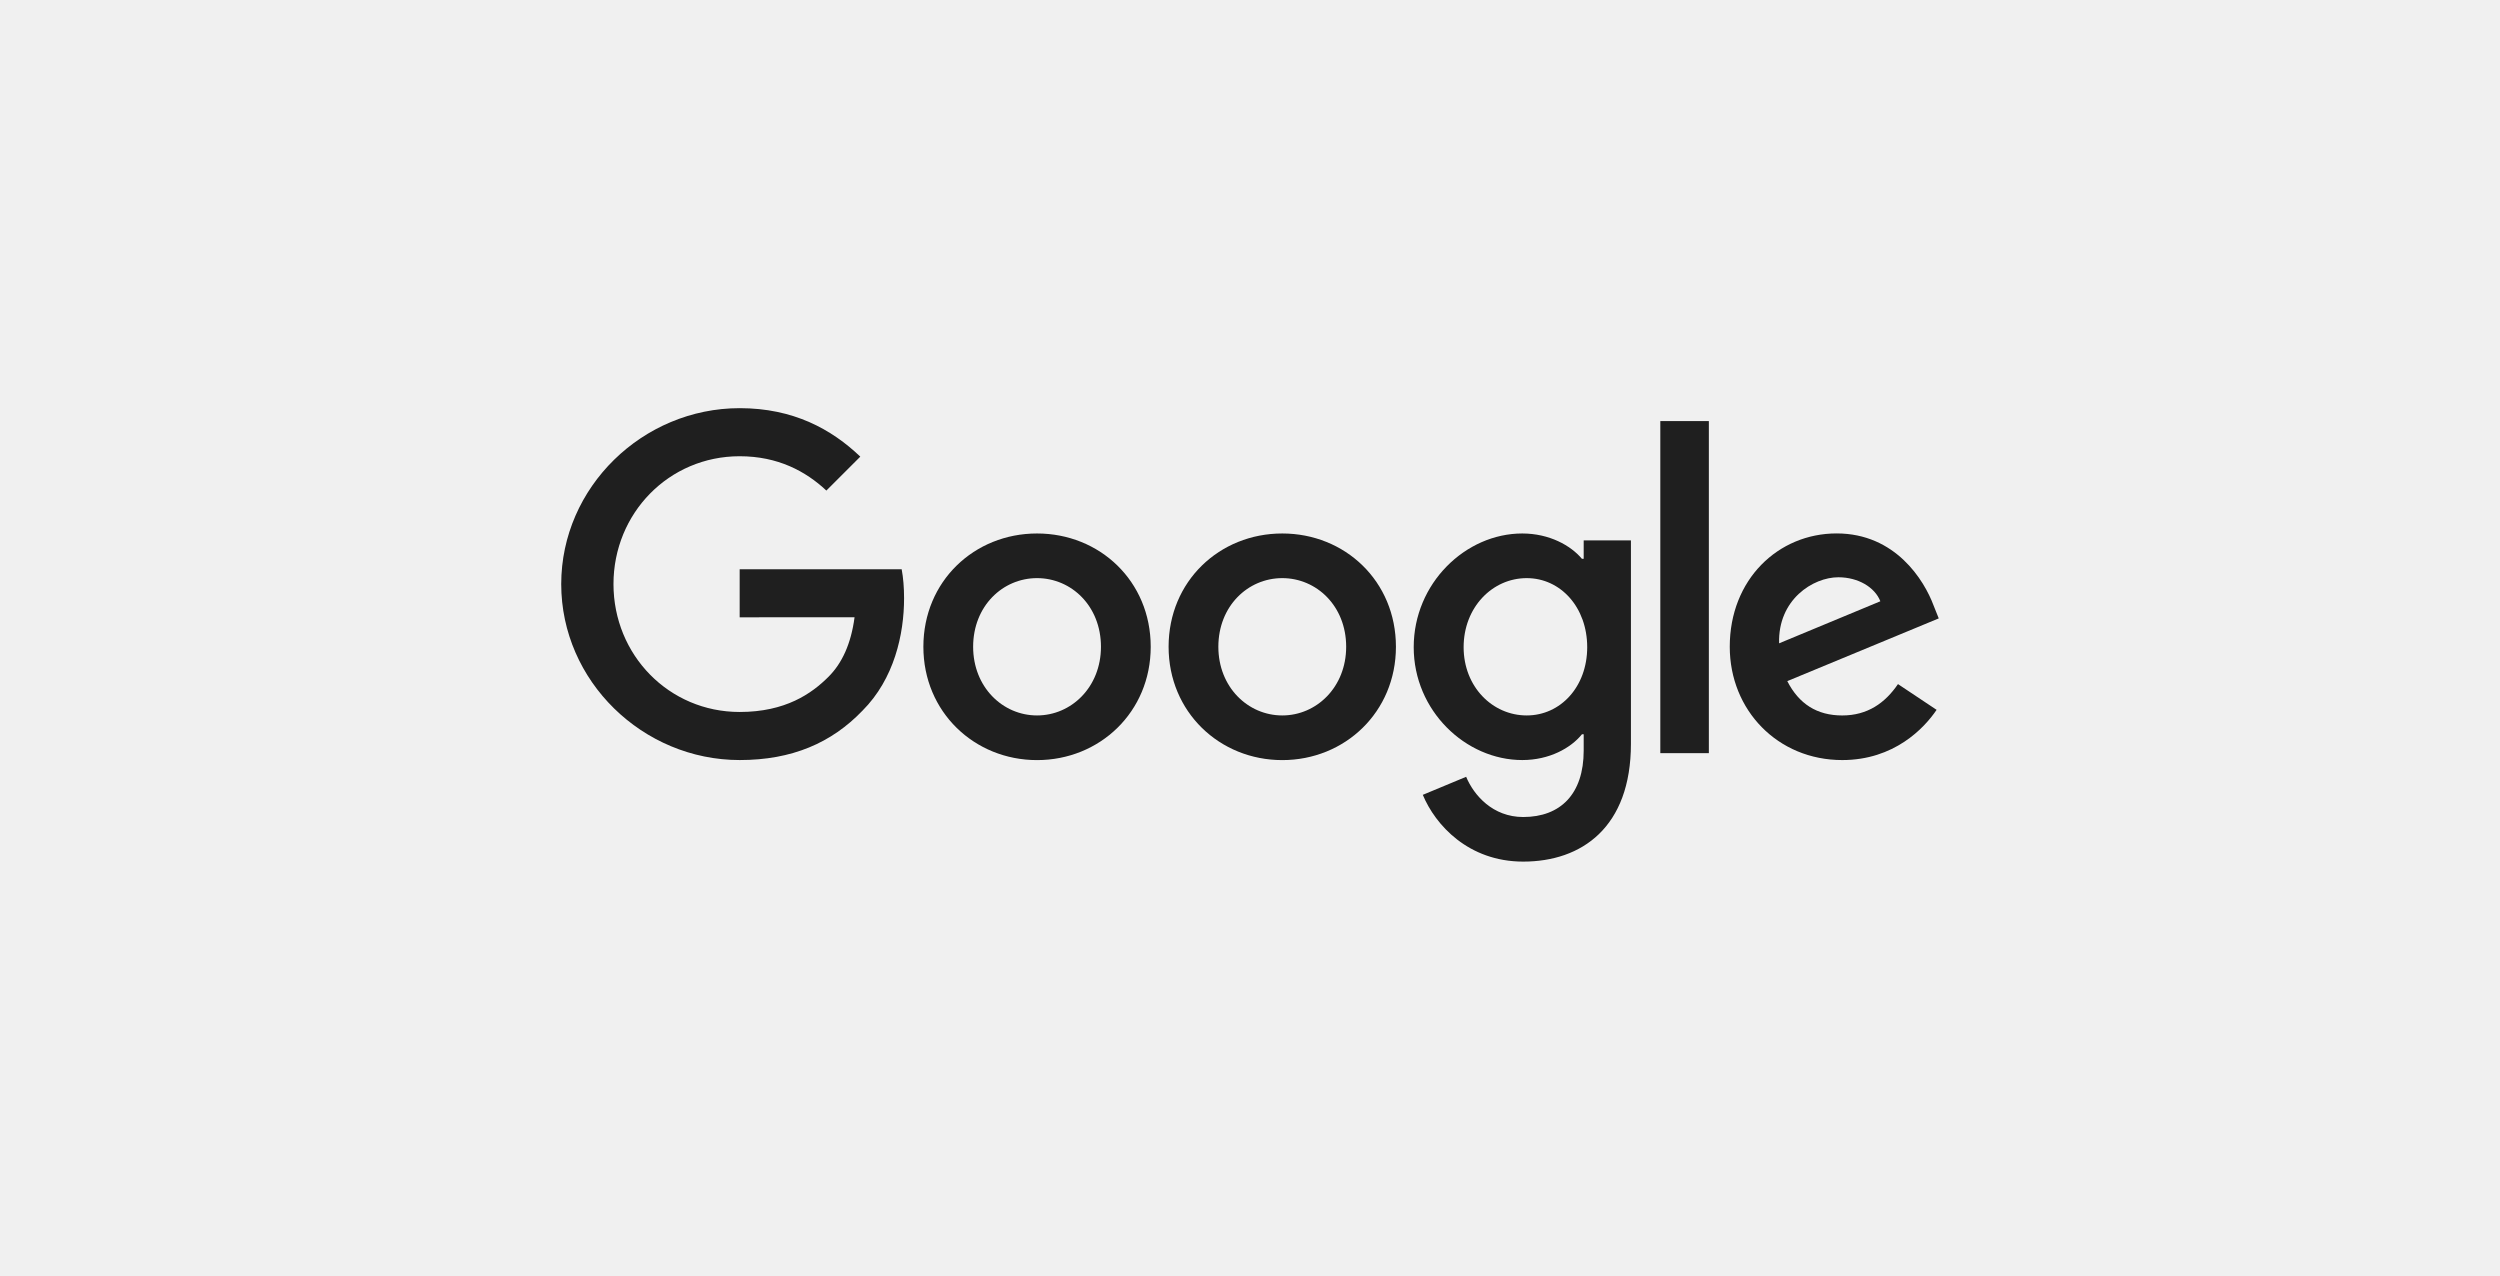
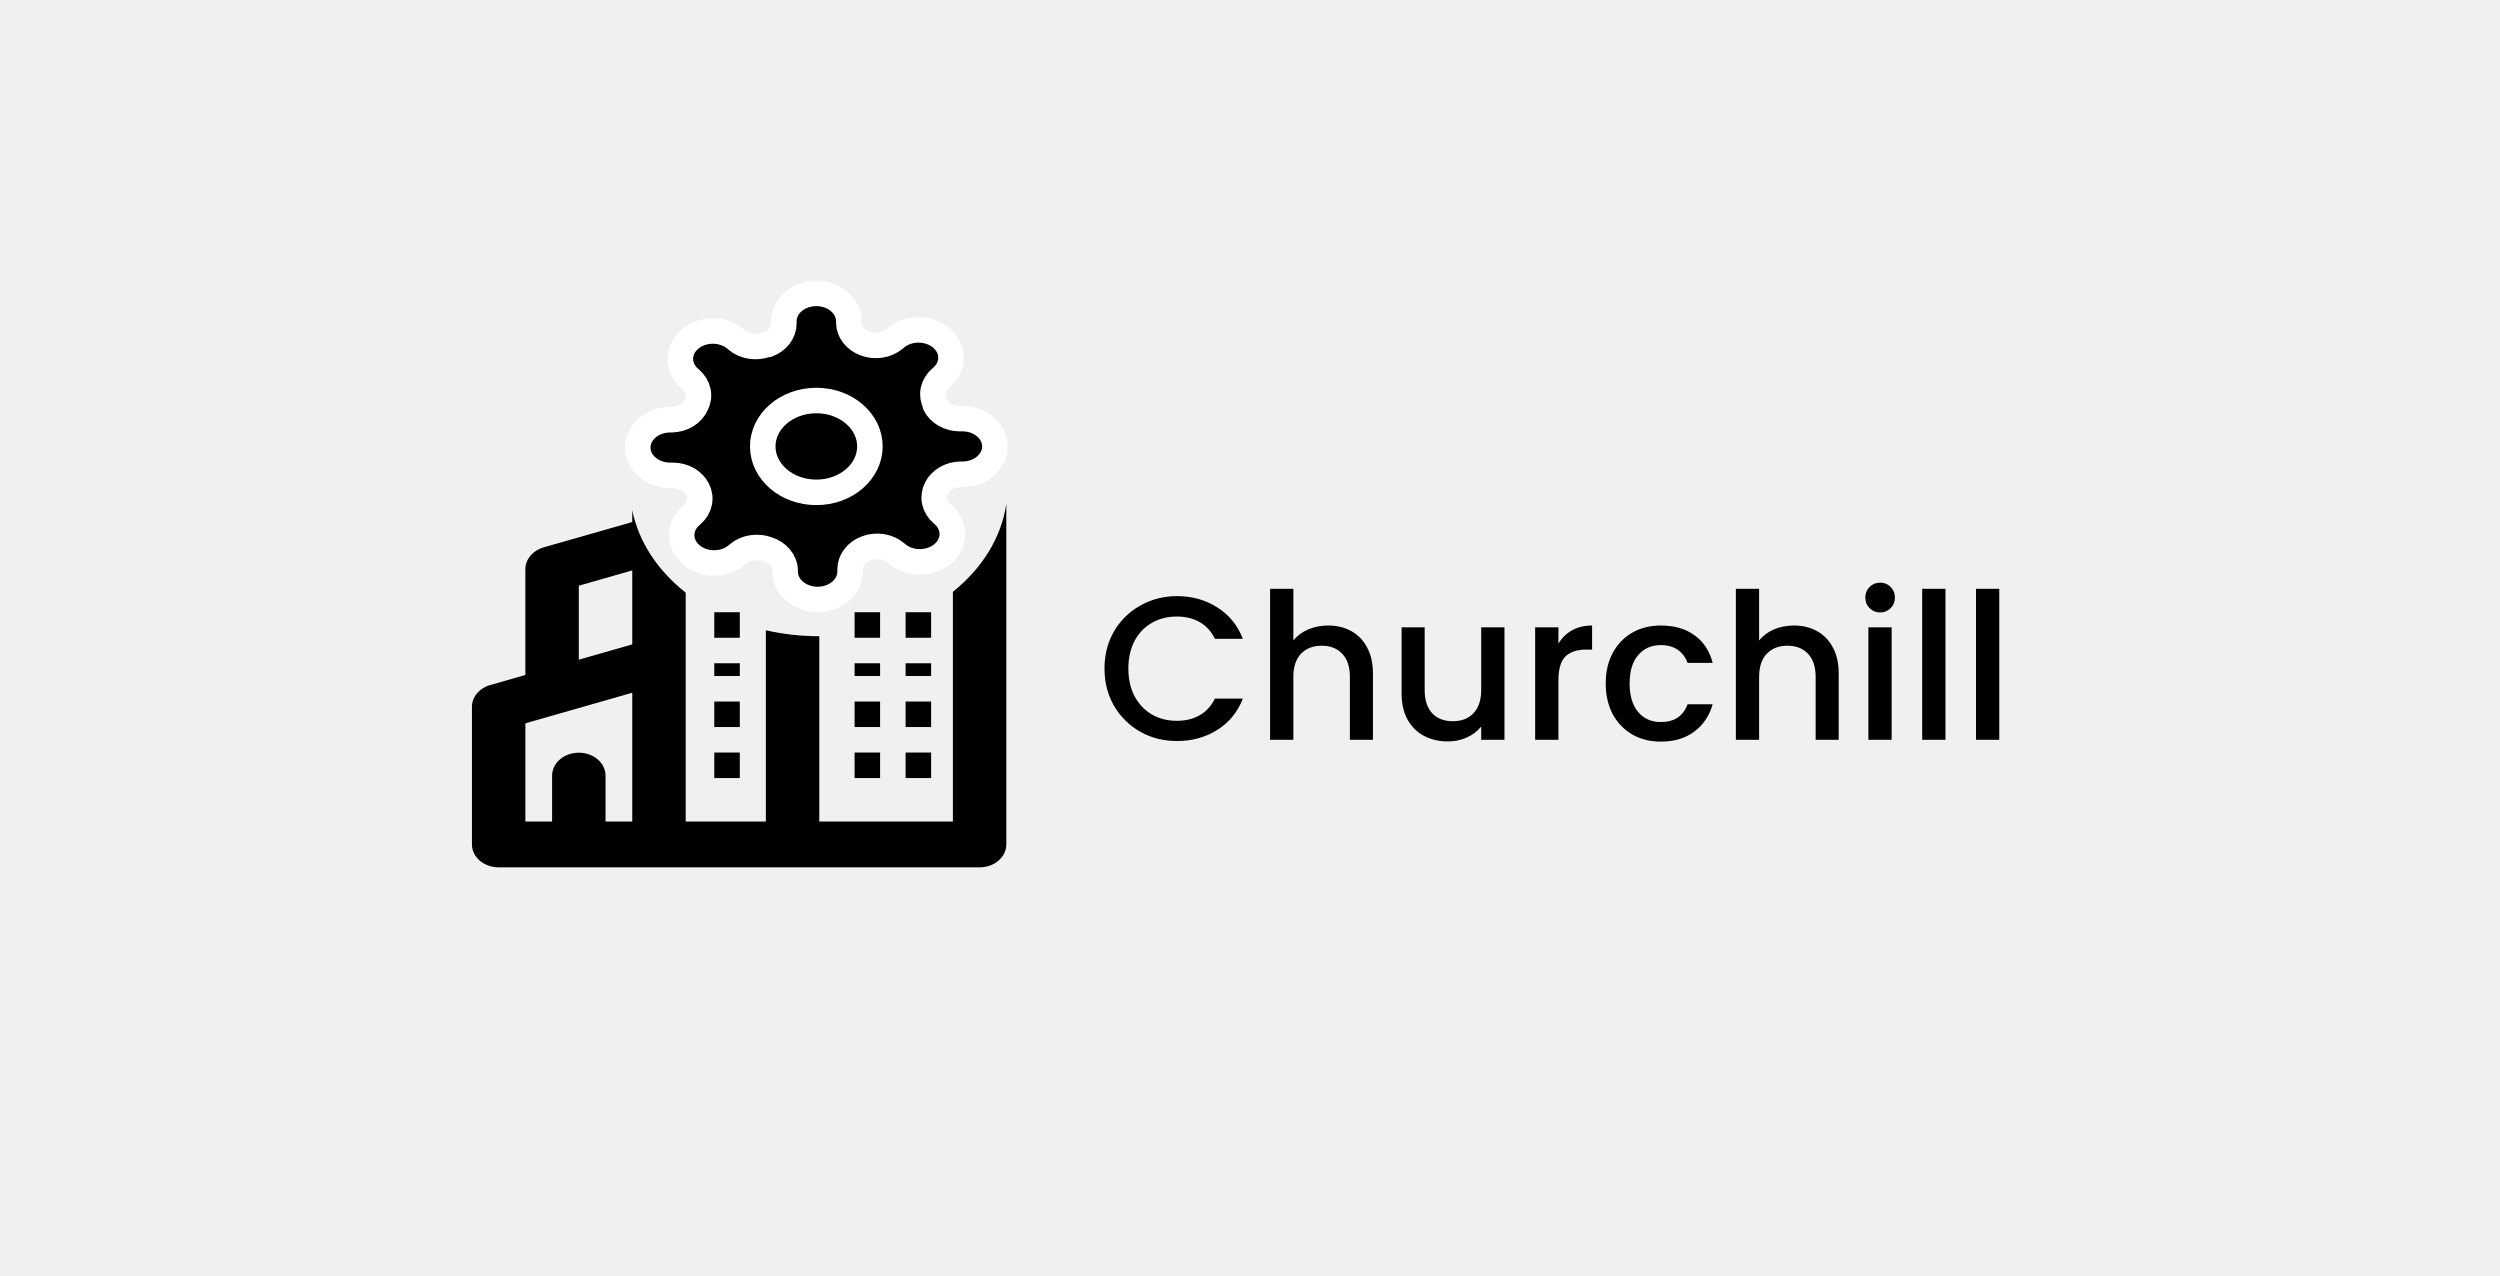
<svg xmlns="http://www.w3.org/2000/svg" width="196" height="100" viewBox="0 0 196 100" fill="none">
-   <path d="M90.216 50.708C90.216 55.823 86.215 59.592 81.304 59.592C76.394 59.592 72.393 55.823 72.393 50.708C72.393 45.558 76.394 41.825 81.304 41.825C86.215 41.825 90.216 45.558 90.216 50.708ZM86.315 50.708C86.315 47.512 83.996 45.325 81.304 45.325C78.613 45.325 76.294 47.512 76.294 50.708C76.294 53.872 78.613 56.091 81.304 56.091C83.996 56.091 86.315 53.868 86.315 50.708Z" fill="#080808" fill-opacity="0.9" />
-   <path d="M109.441 50.708C109.441 55.823 105.44 59.592 100.53 59.592C95.619 59.592 91.618 55.823 91.618 50.708C91.618 45.562 95.619 41.825 100.53 41.825C105.44 41.825 109.441 45.557 109.441 50.708ZM105.54 50.708C105.54 47.512 103.221 45.325 100.53 45.325C97.838 45.325 95.519 47.512 95.519 50.708C95.519 53.872 97.838 56.091 100.53 56.091C103.221 56.091 105.54 53.868 105.54 50.708Z" fill="#080808" fill-opacity="0.9" />
-   <path d="M127.865 42.361V58.31C127.865 64.871 123.996 67.55 119.422 67.55C115.117 67.55 112.525 64.67 111.548 62.315L114.945 60.901C115.549 62.347 117.031 64.054 119.418 64.054C122.346 64.054 124.161 62.247 124.161 58.847V57.569H124.024C123.151 58.647 121.469 59.588 119.346 59.588C114.905 59.588 110.835 55.719 110.835 50.74C110.835 45.726 114.905 41.825 119.346 41.825C121.465 41.825 123.147 42.766 124.024 43.811H124.161V42.365H127.865V42.361ZM124.437 50.74C124.437 47.612 122.35 45.325 119.695 45.325C117.003 45.325 114.748 47.612 114.748 50.74C114.748 53.836 117.003 56.091 119.695 56.091C122.35 56.091 124.437 53.836 124.437 50.74Z" fill="#080808" fill-opacity="0.9" />
-   <path d="M133.974 33.013V59.047H130.169V33.013H133.974Z" fill="#080808" fill-opacity="0.9" />
-   <path d="M148.802 53.633L151.83 55.651C150.853 57.097 148.498 59.589 144.429 59.589C139.382 59.589 135.613 55.687 135.613 50.705C135.613 45.422 139.414 41.821 143.992 41.821C148.602 41.821 150.857 45.49 151.594 47.473L151.998 48.482L140.123 53.4C141.032 55.183 142.446 56.092 144.429 56.092C146.415 56.092 147.793 55.115 148.802 53.633ZM139.482 50.437L147.42 47.14C146.984 46.031 145.67 45.258 144.124 45.258C142.142 45.258 139.382 47.008 139.482 50.437V50.437Z" fill="#080808" fill-opacity="0.9" />
-   <path d="M57.99 48.397V44.629H70.691C70.815 45.285 70.879 46.062 70.879 46.904C70.879 49.731 70.106 53.228 67.615 55.719C65.192 58.242 62.096 59.588 57.994 59.588C50.392 59.588 44 53.396 44 45.794C44 38.192 50.392 32 57.994 32C62.2 32 65.196 33.65 67.447 35.801L64.787 38.46C63.173 36.947 60.986 35.769 57.99 35.769C52.439 35.769 48.097 40.243 48.097 45.794C48.097 51.345 52.439 55.819 57.99 55.819C61.591 55.819 63.642 54.373 64.955 53.059C66.021 51.994 66.722 50.472 66.998 48.393L57.99 48.397V48.397Z" fill="#080808" fill-opacity="0.9" />
+   <path d="M86.592 52.416C86.592 51.328 86.843 50.352 87.344 49.488C87.856 48.624 88.544 47.952 89.408 47.472C90.283 46.981 91.237 46.736 92.272 46.736C93.456 46.736 94.507 47.029 95.424 47.616C96.352 48.192 97.024 49.013 97.44 50.08H95.248C94.96 49.493 94.56 49.056 94.048 48.768C93.536 48.48 92.944 48.336 92.272 48.336C91.536 48.336 90.88 48.501 90.304 48.832C89.728 49.163 89.275 49.637 88.944 50.256C88.624 50.875 88.464 51.595 88.464 52.416C88.464 53.237 88.624 53.957 88.944 54.576C89.275 55.195 89.728 55.675 90.304 56.016C90.88 56.347 91.536 56.512 92.272 56.512C92.944 56.512 93.536 56.368 94.048 56.08C94.56 55.792 94.96 55.355 95.248 54.768H97.44C97.024 55.835 96.352 56.656 95.424 57.232C94.507 57.808 93.456 58.096 92.272 58.096C91.227 58.096 90.272 57.856 89.408 57.376C88.544 56.885 87.856 56.208 87.344 55.344C86.843 54.48 86.592 53.504 86.592 52.416ZM104.135 49.04C104.807 49.04 105.404 49.184 105.927 49.472C106.46 49.76 106.876 50.187 107.175 50.752C107.484 51.317 107.639 52 107.639 52.8V58H105.831V53.072C105.831 52.283 105.634 51.68 105.239 51.264C104.844 50.837 104.306 50.624 103.623 50.624C102.94 50.624 102.396 50.837 101.991 51.264C101.596 51.68 101.399 52.283 101.399 53.072V58H99.575V46.16H101.399V50.208C101.708 49.835 102.098 49.547 102.567 49.344C103.047 49.141 103.57 49.04 104.135 49.04ZM117.95 49.184V58H116.126V56.96C115.838 57.323 115.459 57.611 114.99 57.824C114.531 58.027 114.04 58.128 113.518 58.128C112.824 58.128 112.2 57.984 111.646 57.696C111.102 57.408 110.67 56.981 110.35 56.416C110.04 55.851 109.886 55.168 109.886 54.368V49.184H111.694V54.096C111.694 54.885 111.891 55.493 112.286 55.92C112.68 56.336 113.219 56.544 113.902 56.544C114.584 56.544 115.123 56.336 115.518 55.92C115.923 55.493 116.126 54.885 116.126 54.096V49.184H117.95ZM122.18 50.464C122.447 50.016 122.799 49.669 123.236 49.424C123.684 49.168 124.212 49.04 124.82 49.04V50.928H124.356C123.642 50.928 123.098 51.109 122.724 51.472C122.362 51.835 122.18 52.464 122.18 53.36V58H120.356V49.184H122.18V50.464ZM125.889 53.584C125.889 52.677 126.07 51.883 126.433 51.2C126.806 50.507 127.318 49.973 127.969 49.6C128.62 49.227 129.366 49.04 130.209 49.04C131.276 49.04 132.156 49.296 132.849 49.808C133.553 50.309 134.028 51.029 134.273 51.968H132.305C132.145 51.531 131.889 51.189 131.537 50.944C131.185 50.699 130.742 50.576 130.209 50.576C129.462 50.576 128.865 50.843 128.417 51.376C127.98 51.899 127.761 52.635 127.761 53.584C127.761 54.533 127.98 55.275 128.417 55.808C128.865 56.341 129.462 56.608 130.209 56.608C131.265 56.608 131.964 56.144 132.305 55.216H134.273C134.017 56.112 133.537 56.827 132.833 57.36C132.129 57.883 131.254 58.144 130.209 58.144C129.366 58.144 128.62 57.957 127.969 57.584C127.318 57.2 126.806 56.667 126.433 55.984C126.07 55.291 125.889 54.491 125.889 53.584ZM140.651 49.04C141.323 49.04 141.92 49.184 142.443 49.472C142.976 49.76 143.392 50.187 143.691 50.752C144 51.317 144.155 52 144.155 52.8V58H142.347V53.072C142.347 52.283 142.149 51.68 141.755 51.264C141.36 50.837 140.821 50.624 140.139 50.624C139.456 50.624 138.912 50.837 138.507 51.264C138.112 51.68 137.915 52.283 137.915 53.072V58H136.091V46.16H137.915V50.208C138.224 49.835 138.613 49.547 139.083 49.344C139.563 49.141 140.085 49.04 140.651 49.04ZM147.409 48.016C147.079 48.016 146.801 47.904 146.577 47.68C146.353 47.456 146.241 47.179 146.241 46.848C146.241 46.517 146.353 46.24 146.577 46.016C146.801 45.792 147.079 45.68 147.409 45.68C147.729 45.68 148.001 45.792 148.225 46.016C148.449 46.24 148.561 46.517 148.561 46.848C148.561 47.179 148.449 47.456 148.225 47.68C148.001 47.904 147.729 48.016 147.409 48.016ZM148.305 49.184V58H146.481V49.184H148.305ZM152.524 46.16V58H150.7V46.16H152.524ZM156.743 46.16V58H154.919V46.16H156.743Z" fill="black" />
+   <path d="M64 38.6C66.32 38.6 68.2 36.988 68.2 35C68.2 33.012 66.32 31.4 64 31.4C61.68 31.4 59.8 33.012 59.8 35C59.8 36.988 61.68 38.6 64 38.6Z" fill="black" />
+   <path d="M73.418 38.273C73.249 38.602 73.198 38.967 73.273 39.321C73.348 39.675 73.545 40.001 73.838 40.258L73.915 40.324C74.151 40.526 74.339 40.767 74.467 41.032C74.595 41.297 74.661 41.581 74.661 41.867C74.661 42.154 74.595 42.438 74.467 42.703C74.339 42.968 74.151 43.208 73.915 43.411C73.678 43.614 73.397 43.775 73.088 43.885C72.779 43.994 72.448 44.051 72.114 44.051C71.779 44.051 71.448 43.994 71.139 43.885C70.83 43.775 70.549 43.614 70.313 43.411L70.236 43.346C69.936 43.094 69.555 42.925 69.143 42.861C68.73 42.797 68.304 42.84 67.92 42.986C67.544 43.124 67.222 43.353 66.996 43.646C66.77 43.939 66.649 44.282 66.647 44.633V44.818C66.647 45.397 66.379 45.952 65.902 46.361C65.424 46.77 64.777 47 64.102 47C63.427 47 62.779 46.77 62.302 46.361C61.825 45.952 61.556 45.397 61.556 44.818V44.72C61.547 44.359 61.41 44.009 61.165 43.715C60.92 43.421 60.577 43.197 60.182 43.073C59.798 42.928 59.372 42.884 58.959 42.948C58.546 43.013 58.165 43.181 57.865 43.433L57.789 43.498C57.553 43.701 57.272 43.862 56.963 43.972C56.654 44.082 56.323 44.138 55.988 44.138C55.654 44.138 55.322 44.082 55.013 43.972C54.704 43.862 54.424 43.701 54.187 43.498C53.951 43.296 53.763 43.055 53.635 42.79C53.507 42.525 53.441 42.241 53.441 41.955C53.441 41.668 53.507 41.384 53.635 41.119C53.763 40.854 53.951 40.614 54.187 40.411L54.264 40.346C54.557 40.088 54.754 39.762 54.829 39.408C54.904 39.054 54.853 38.689 54.684 38.36C54.522 38.037 54.254 37.762 53.913 37.568C53.572 37.374 53.171 37.27 52.762 37.269H52.545C51.87 37.269 51.223 37.039 50.745 36.63C50.268 36.221 50 35.666 50 35.087C50 34.509 50.268 33.954 50.745 33.544C51.223 33.135 51.87 32.906 52.545 32.906H52.66C53.081 32.897 53.49 32.78 53.833 32.57C54.175 32.36 54.436 32.066 54.582 31.727C54.751 31.398 54.802 31.033 54.727 30.679C54.652 30.326 54.455 29.999 54.162 29.742L54.086 29.676C53.849 29.474 53.661 29.233 53.533 28.968C53.405 28.703 53.339 28.419 53.339 28.133C53.339 27.846 53.405 27.562 53.533 27.297C53.661 27.032 53.849 26.792 54.086 26.589C54.322 26.386 54.603 26.225 54.912 26.116C55.221 26.006 55.552 25.949 55.886 25.949C56.221 25.949 56.552 26.006 56.861 26.116C57.17 26.225 57.451 26.386 57.687 26.589L57.764 26.654C58.064 26.906 58.445 27.075 58.857 27.139C59.27 27.203 59.696 27.16 60.08 27.015H60.182C60.558 26.876 60.879 26.647 61.105 26.354C61.332 26.061 61.453 25.718 61.455 25.367V25.182C61.455 24.603 61.723 24.048 62.2 23.639C62.678 23.23 63.325 23 64 23C64.675 23 65.323 23.23 65.8 23.639C66.277 24.048 66.546 24.603 66.546 25.182V25.28C66.547 25.631 66.668 25.974 66.895 26.267C67.121 26.559 67.442 26.789 67.818 26.927C68.202 27.073 68.628 27.116 69.041 27.052C69.454 26.988 69.835 26.819 70.135 26.567L70.211 26.502C70.447 26.299 70.728 26.138 71.037 26.028C71.346 25.918 71.677 25.862 72.012 25.862C72.346 25.862 72.678 25.918 72.987 26.028C73.296 26.138 73.576 26.299 73.813 26.502C74.049 26.704 74.237 26.945 74.365 27.21C74.493 27.475 74.559 27.759 74.559 28.046C74.559 28.332 74.493 28.616 74.365 28.881C74.237 29.146 74.049 29.387 73.813 29.589L73.736 29.654C73.443 29.912 73.246 30.238 73.171 30.592C73.096 30.946 73.147 31.311 73.316 31.64V31.727C73.478 32.05 73.746 32.325 74.087 32.519C74.428 32.713 74.829 32.817 75.238 32.818H75.454C76.13 32.818 76.777 33.048 77.254 33.457C77.732 33.866 78 34.421 78 35C78 35.579 77.732 36.134 77.254 36.543C76.777 36.952 76.13 37.182 75.454 37.182H75.34C74.93 37.183 74.53 37.287 74.189 37.481C73.847 37.675 73.579 37.95 73.418 38.273Z" fill="black" />
+   <path d="M64 38.6C66.32 38.6 68.2 36.988 68.2 35C68.2 33.012 66.32 31.4 64 31.4C61.68 31.4 59.8 33.012 59.8 35C59.8 36.988 61.68 38.6 64 38.6Z" stroke="white" stroke-width="2" stroke-linecap="round" stroke-linejoin="round" />
+   <path d="M73.418 38.273C73.249 38.602 73.198 38.967 73.273 39.321C73.348 39.675 73.545 40.001 73.838 40.258L73.915 40.324C74.151 40.526 74.339 40.767 74.467 41.032C74.595 41.297 74.661 41.581 74.661 41.867C74.661 42.154 74.595 42.438 74.467 42.703C74.339 42.968 74.151 43.208 73.915 43.411C73.678 43.614 73.397 43.775 73.088 43.885C72.779 43.994 72.448 44.051 72.114 44.051C71.779 44.051 71.448 43.994 71.139 43.885C70.83 43.775 70.549 43.614 70.313 43.411L70.236 43.346C69.936 43.094 69.555 42.925 69.143 42.861C68.73 42.797 68.304 42.84 67.92 42.986C67.544 43.124 67.222 43.353 66.996 43.646C66.77 43.939 66.649 44.282 66.647 44.633V44.818C66.647 45.397 66.379 45.952 65.902 46.361C65.424 46.77 64.777 47 64.102 47C63.427 47 62.779 46.77 62.302 46.361C61.825 45.952 61.556 45.397 61.556 44.818V44.72C61.547 44.359 61.41 44.009 61.165 43.715C60.92 43.421 60.577 43.197 60.182 43.073C59.798 42.928 59.372 42.884 58.959 42.948C58.546 43.013 58.165 43.181 57.865 43.433L57.789 43.498C57.553 43.701 57.272 43.862 56.963 43.972C56.654 44.082 56.323 44.138 55.988 44.138C55.654 44.138 55.322 44.082 55.013 43.972C54.704 43.862 54.424 43.701 54.187 43.498C53.951 43.296 53.763 43.055 53.635 42.79C53.507 42.525 53.441 42.241 53.441 41.955C53.441 41.668 53.507 41.384 53.635 41.119C53.763 40.854 53.951 40.614 54.187 40.411L54.264 40.346C54.557 40.088 54.754 39.762 54.829 39.408C54.904 39.054 54.853 38.689 54.684 38.36C54.522 38.037 54.254 37.762 53.913 37.568C53.572 37.374 53.171 37.27 52.762 37.269H52.545C51.87 37.269 51.223 37.039 50.745 36.63C50.268 36.221 50 35.666 50 35.087C50 34.509 50.268 33.954 50.745 33.544C51.223 33.135 51.87 32.906 52.545 32.906H52.66C53.081 32.897 53.49 32.78 53.833 32.57C54.175 32.36 54.436 32.066 54.582 31.727C54.751 31.398 54.802 31.033 54.727 30.679C54.652 30.326 54.455 29.999 54.162 29.742L54.086 29.676C53.849 29.474 53.661 29.233 53.533 28.968C53.405 28.703 53.339 28.419 53.339 28.133C53.339 27.846 53.405 27.562 53.533 27.297C53.661 27.032 53.849 26.792 54.086 26.589C54.322 26.386 54.603 26.225 54.912 26.116C55.221 26.006 55.552 25.949 55.886 25.949C56.221 25.949 56.552 26.006 56.861 26.116C57.17 26.225 57.451 26.386 57.687 26.589L57.764 26.654C58.064 26.906 58.445 27.075 58.857 27.139C59.27 27.203 59.696 27.16 60.08 27.015H60.182C60.558 26.876 60.879 26.647 61.105 26.354C61.332 26.061 61.453 25.718 61.455 25.367V25.182C61.455 24.603 61.723 24.048 62.2 23.639C62.678 23.23 63.325 23 64 23C64.675 23 65.323 23.23 65.8 23.639C66.277 24.048 66.546 24.603 66.546 25.182V25.28C66.547 25.631 66.668 25.974 66.895 26.267C67.121 26.559 67.442 26.789 67.818 26.927C68.202 27.073 68.628 27.116 69.041 27.052C69.454 26.988 69.835 26.819 70.135 26.567L70.211 26.502C70.447 26.299 70.728 26.138 71.037 26.028C71.346 25.918 71.677 25.862 72.012 25.862C72.346 25.862 72.678 25.918 72.987 26.028C73.296 26.138 73.576 26.299 73.813 26.502C74.049 26.704 74.237 26.945 74.365 27.21C74.493 27.475 74.559 27.759 74.559 28.046C74.559 28.332 74.493 28.616 74.365 28.881C74.237 29.146 74.049 29.387 73.813 29.589L73.736 29.654C73.443 29.912 73.246 30.238 73.171 30.592C73.096 30.946 73.147 31.311 73.316 31.64V31.727C73.478 32.05 73.746 32.325 74.087 32.519C74.428 32.713 74.829 32.817 75.238 32.818H75.454C76.13 32.818 76.777 33.048 77.254 33.457C77.732 33.866 78 34.421 78 35C78 35.579 77.732 36.134 77.254 36.543C76.777 36.952 76.13 37.182 75.454 37.182H75.34C74.93 37.183 74.53 37.287 74.189 37.481C73.847 37.675 73.579 37.95 73.418 38.273Z" stroke="white" stroke-width="2" stroke-linecap="round" stroke-linejoin="round" />
+   <path d="M56 50H58V48H56V50Z" fill="black" />
+   <path d="M56 53H58V52H56V53Z" fill="black" />
+   <path d="M56 57H58V55H56V57Z" fill="black" />
+   <path d="M56 61H58V59H56V61Z" fill="black" />
+   <path d="M69 48H67V50H69V48Z" fill="black" />
+   <path d="M73 48H71V50H73V48Z" fill="black" />
+   <path d="M69 52H67V53H69V52Z" fill="black" />
+   <path d="M73 52H71V53H73V52Z" fill="black" />
+   <path d="M69 55H67V57H69V55Z" fill="black" />
+   <path d="M73 55H71V57H73V55Z" fill="black" />
+   <path d="M69 59H67V61H69V59Z" fill="black" />
+   <path d="M73 59H71V61H73V59Z" fill="black" />
+   <path fill-rule="evenodd" clip-rule="evenodd" d="M78.895 39.52C78.494 42.19 76.969 44.585 74.706 46.398V64.407H64.232V49.879C64.218 49.879 64.204 49.879 64.189 49.879C62.75 49.879 61.358 49.716 60.043 49.411V64.407H53.758V51.815V46.465C51.586 44.753 50.078 42.51 49.569 40.001V40.928L42.621 42.912C41.767 43.16 41.189 43.849 41.189 44.623V52.918L38.432 53.708C37.577 53.95 37 54.639 37 55.413V66.203C37 67.195 37.938 68 39.094 68H51.663H62.137H76.801C77.958 68 78.895 67.195 78.895 66.203V39.52ZM43.942 55.919L41.189 56.709V64.407H43.284V60.808C43.284 59.816 44.222 59.011 45.379 59.011C46.536 59.011 47.474 59.816 47.474 60.808V64.407H49.569V54.31L43.947 55.919H43.942ZM49.569 44.719L45.379 45.919V51.718L49.569 50.519V44.719Z" fill="black" />
</svg>
